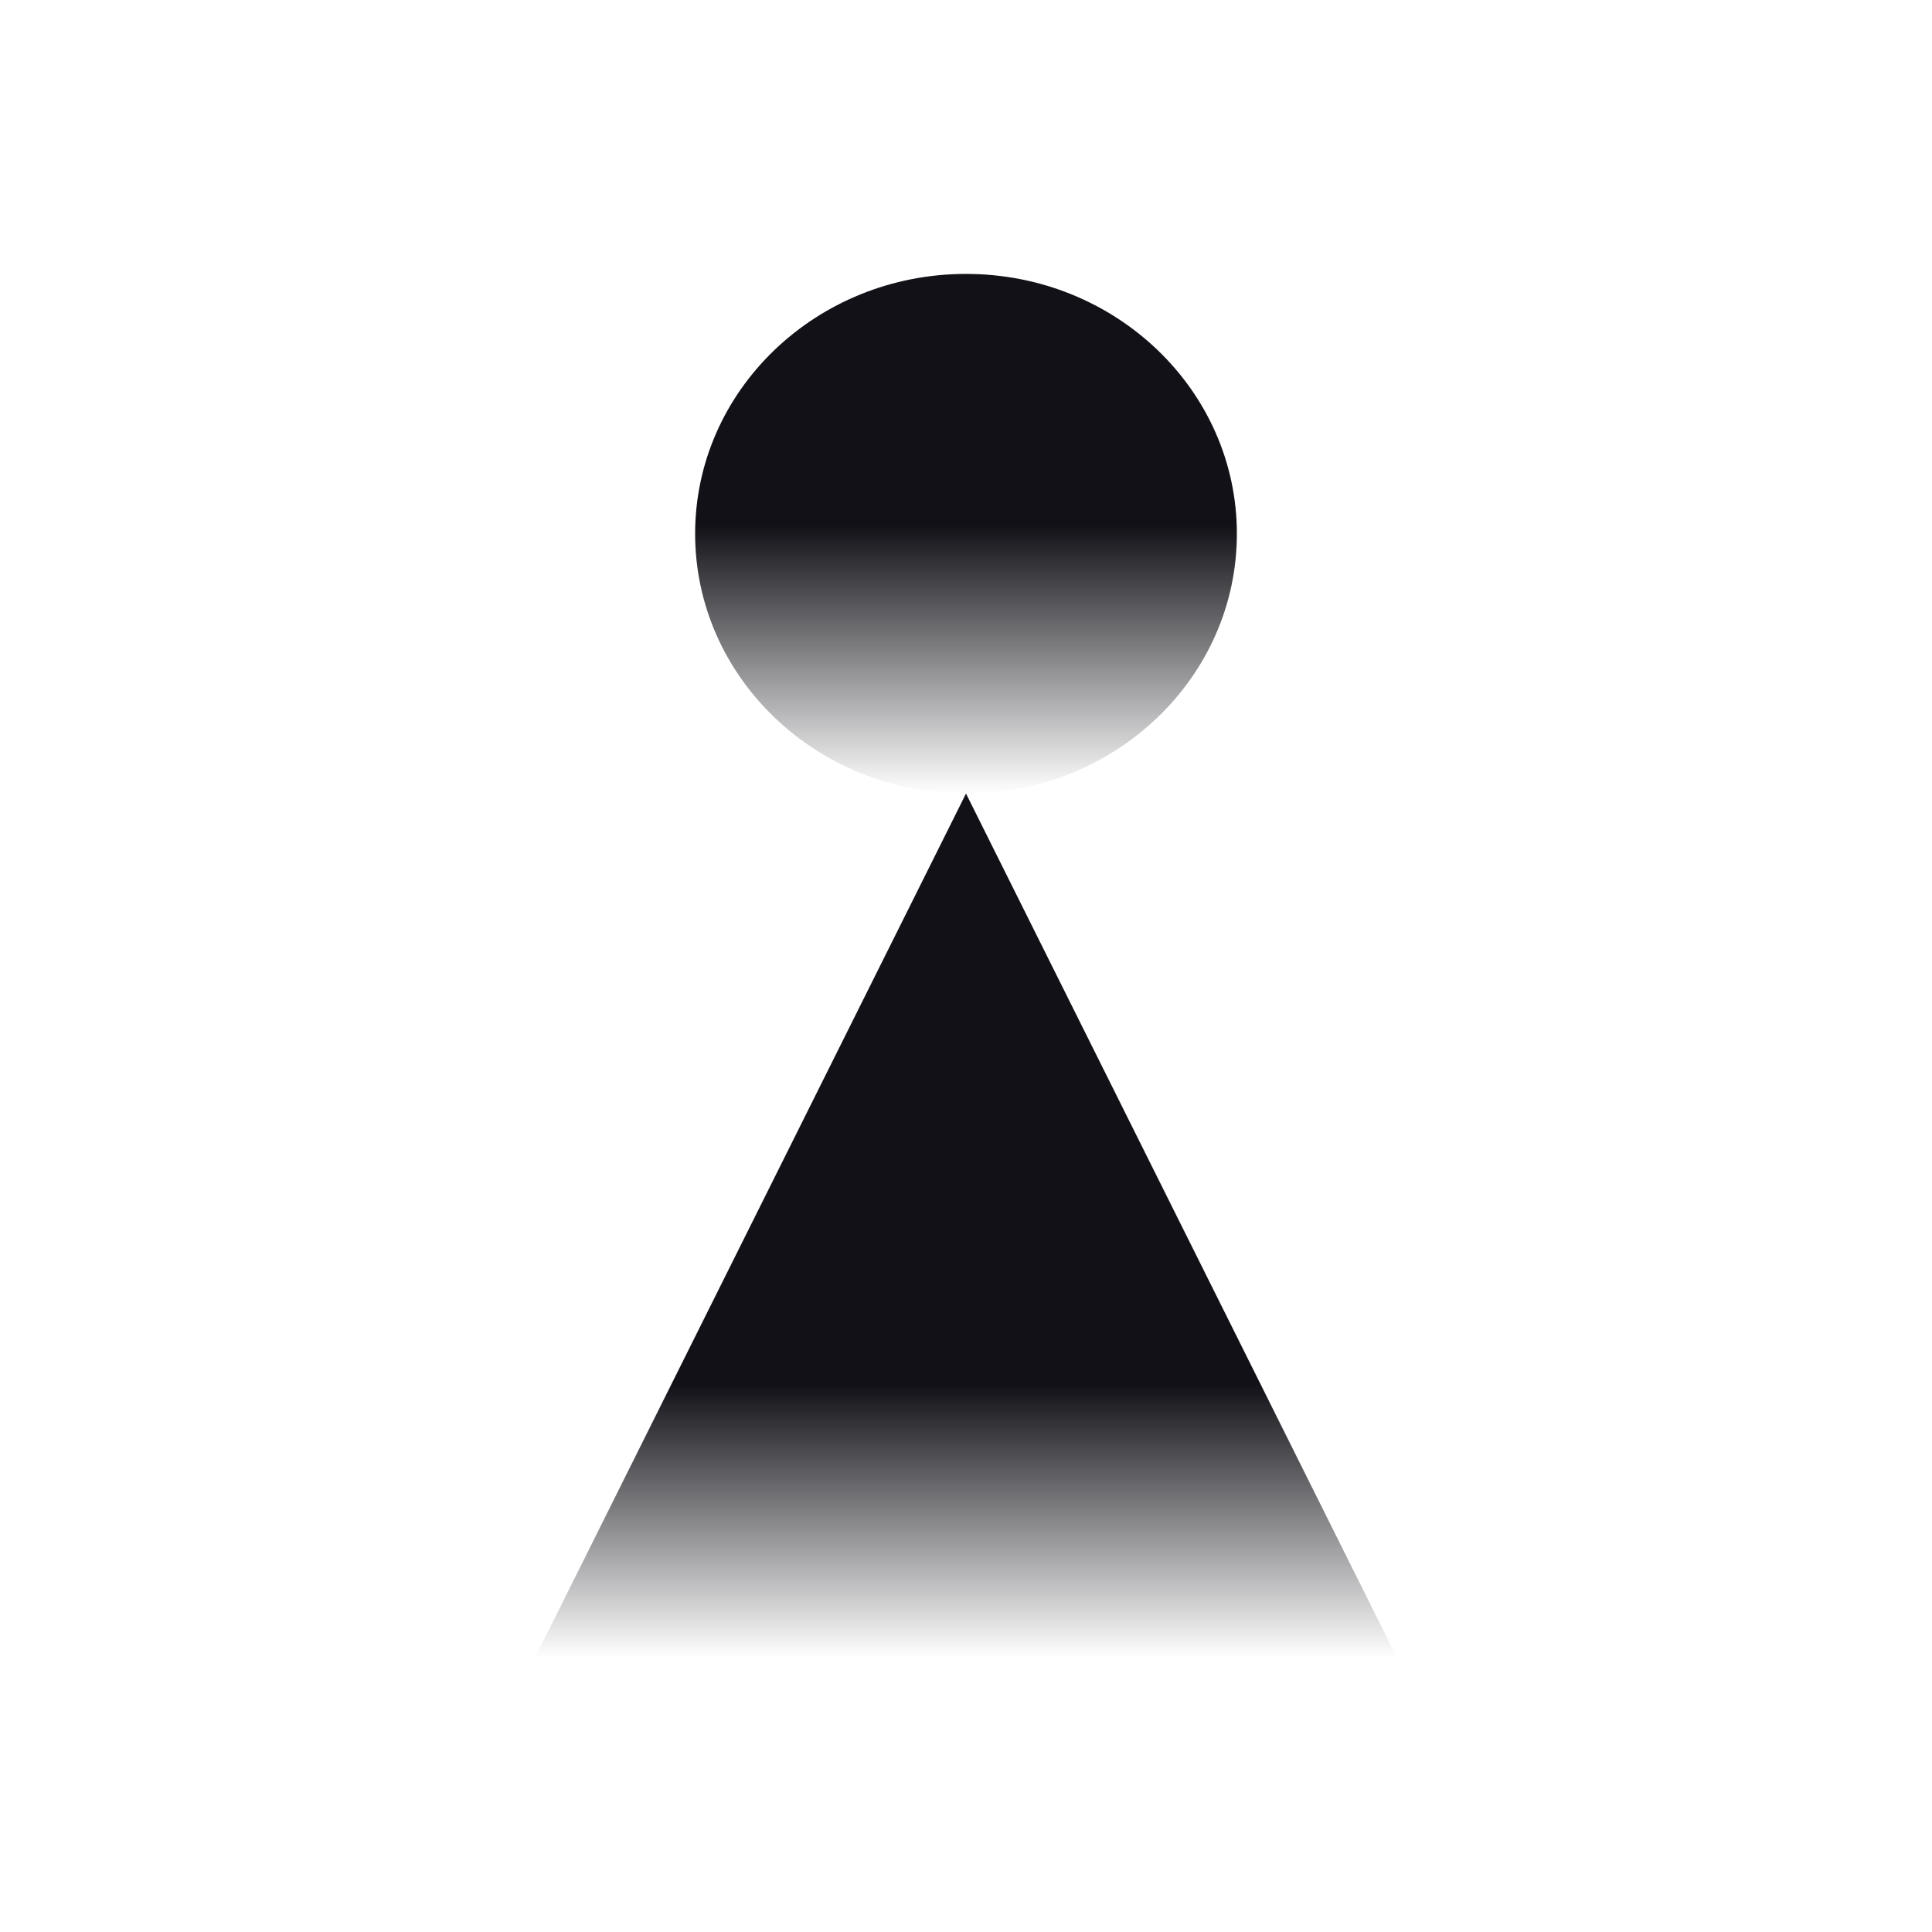
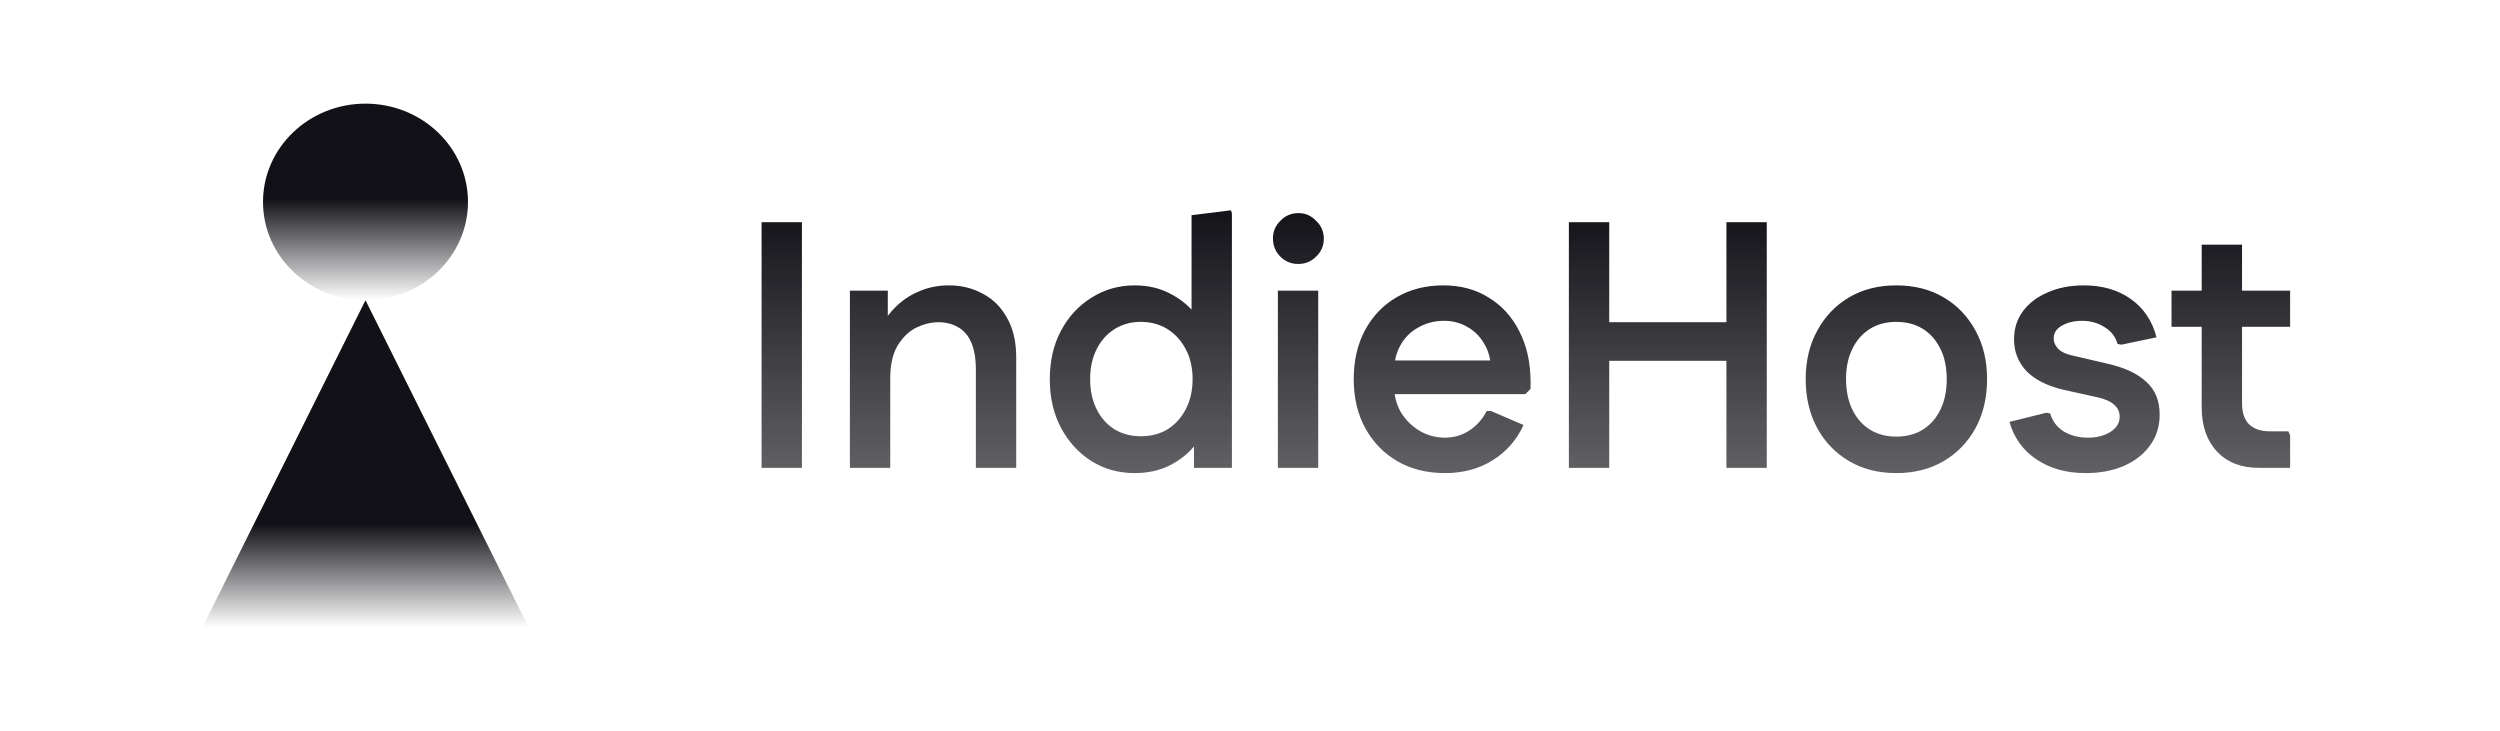
- <svg xmlns="http://www.w3.org/2000/svg" viewBox="0 0 50 50" fill="none">
-   <ellipse cx="25" cy="13.813" rx="7.01" ry="6.724" fill="url(#paint0_linear_277_777)" />
-   <path d="M25 20.537L13.841 42.911H36.158L25 20.537Z" fill="url(#paint1_linear_277_777)" />
+ <svg xmlns="http://www.w3.org/2000/svg" width="171" height="50" viewBox="0 0 171 50" fill="none">
+   <ellipse cx="25" cy="13.813" rx="7.01" ry="6.724" fill="url(#paint0_linear_354_4226)" />
+   <path d="M25 20.537L13.841 42.911H36.158L25 20.537Z" fill="url(#paint1_linear_354_4226)" />
+   <path d="M52.092 32V15.2H54.852V32H52.092ZM58.133 32V19.88H60.725V22.976L60.029 22.928C60.285 22.224 60.653 21.624 61.133 21.128C61.613 20.616 62.173 20.224 62.813 19.952C63.453 19.664 64.149 19.52 64.901 19.52C65.765 19.52 66.541 19.712 67.229 20.096C67.933 20.464 68.485 21.016 68.885 21.752C69.301 22.472 69.509 23.376 69.509 24.464V32H66.749V25.304C66.749 24.536 66.645 23.912 66.437 23.432C66.229 22.952 65.925 22.6 65.525 22.376C65.141 22.152 64.693 22.04 64.181 22.04C63.701 22.04 63.205 22.16 62.693 22.4C62.197 22.64 61.773 23.04 61.421 23.6C61.069 24.16 60.893 24.92 60.893 25.88V32H58.133ZM77.614 32.36C76.526 32.36 75.542 32.088 74.662 31.544C73.782 30.984 73.086 30.224 72.574 29.264C72.062 28.304 71.806 27.2 71.806 25.952C71.806 24.688 72.062 23.576 72.574 22.616C73.086 21.656 73.782 20.904 74.662 20.36C75.542 19.8 76.526 19.52 77.614 19.52C78.51 19.52 79.31 19.704 80.014 20.072C80.734 20.44 81.326 20.92 81.79 21.512C82.27 22.088 82.606 22.72 82.798 23.408V28.496C82.606 29.168 82.27 29.8 81.79 30.392C81.326 30.984 80.734 31.464 80.014 31.832C79.31 32.184 78.51 32.36 77.614 32.36ZM78.022 29.84C78.726 29.84 79.342 29.68 79.87 29.36C80.398 29.024 80.814 28.56 81.118 27.968C81.422 27.376 81.574 26.696 81.574 25.928C81.574 25.16 81.422 24.488 81.118 23.912C80.814 23.32 80.398 22.856 79.87 22.52C79.342 22.184 78.726 22.016 78.022 22.016C77.35 22.016 76.75 22.184 76.222 22.52C75.694 22.856 75.286 23.32 74.998 23.912C74.71 24.488 74.566 25.16 74.566 25.928C74.566 26.696 74.71 27.376 74.998 27.968C75.286 28.56 75.694 29.024 76.222 29.36C76.75 29.68 77.35 29.84 78.022 29.84ZM81.67 32V28.256L82.246 25.928L81.502 23.624V14.72L84.19 14.384L84.262 14.576V32H81.67ZM87.406 32V19.88H90.166V32H87.406ZM88.799 18.056C88.319 18.056 87.91 17.888 87.575 17.552C87.239 17.216 87.07 16.8 87.07 16.304C87.07 15.84 87.239 15.44 87.575 15.104C87.91 14.752 88.326 14.576 88.823 14.576C89.287 14.576 89.686 14.752 90.022 15.104C90.374 15.44 90.55 15.848 90.55 16.328C90.55 16.808 90.374 17.216 90.022 17.552C89.686 17.888 89.278 18.056 88.799 18.056ZM98.835 32.36C97.603 32.36 96.515 32.088 95.571 31.544C94.643 31 93.915 30.248 93.387 29.288C92.859 28.328 92.595 27.208 92.595 25.928C92.595 24.664 92.851 23.552 93.363 22.592C93.891 21.616 94.611 20.864 95.523 20.336C96.451 19.792 97.515 19.52 98.715 19.52C99.915 19.52 100.955 19.8 101.835 20.36C102.731 20.904 103.427 21.672 103.923 22.664C104.435 23.656 104.691 24.816 104.691 26.144V26.6L104.331 26.96H93.891V24.656H103.443L101.979 25.208C101.963 24.536 101.803 23.96 101.499 23.48C101.211 22.984 100.827 22.608 100.347 22.352C99.883 22.08 99.355 21.944 98.763 21.944C98.123 21.944 97.539 22.096 97.011 22.4C96.483 22.688 96.075 23.096 95.787 23.624C95.499 24.136 95.355 24.736 95.355 25.424V26.384C95.355 27.04 95.507 27.64 95.811 28.184C96.131 28.712 96.555 29.136 97.083 29.456C97.611 29.776 98.195 29.936 98.835 29.936C99.443 29.936 99.995 29.776 100.491 29.456C101.003 29.12 101.403 28.672 101.691 28.112H101.979L104.211 29.072C103.731 30.112 103.019 30.92 102.075 31.496C101.147 32.072 100.067 32.36 98.835 32.36ZM118.087 32V15.2H120.847V32H118.087ZM107.311 32V15.2H110.071V32H107.311ZM108.727 24.68V22.04H119.647V24.68H108.727ZM129.701 32.36C128.485 32.36 127.413 32.088 126.485 31.544C125.557 31 124.829 30.248 124.301 29.288C123.773 28.312 123.509 27.192 123.509 25.928C123.509 24.68 123.773 23.576 124.301 22.616C124.829 21.64 125.557 20.88 126.485 20.336C127.413 19.792 128.485 19.52 129.701 19.52C130.933 19.52 132.013 19.792 132.941 20.336C133.869 20.88 134.597 21.64 135.125 22.616C135.653 23.576 135.917 24.68 135.917 25.928C135.917 27.192 135.653 28.312 135.125 29.288C134.597 30.248 133.869 31 132.941 31.544C132.013 32.088 130.933 32.36 129.701 32.36ZM129.701 29.864C130.405 29.864 131.013 29.704 131.525 29.384C132.037 29.064 132.437 28.608 132.725 28.016C133.013 27.424 133.157 26.736 133.157 25.952C133.157 25.136 133.013 24.44 132.725 23.864C132.437 23.272 132.037 22.816 131.525 22.496C131.013 22.176 130.405 22.016 129.701 22.016C129.013 22.016 128.413 22.176 127.901 22.496C127.389 22.816 126.989 23.272 126.701 23.864C126.413 24.44 126.269 25.128 126.269 25.928C126.269 26.728 126.413 27.424 126.701 28.016C126.989 28.608 127.389 29.064 127.901 29.384C128.413 29.704 129.013 29.864 129.701 29.864ZM142.657 32.36C141.345 32.36 140.225 32.048 139.297 31.424C138.369 30.8 137.753 29.944 137.449 28.856L139.969 28.232L140.233 28.28C140.377 28.792 140.681 29.2 141.145 29.504C141.625 29.792 142.177 29.936 142.801 29.936C143.409 29.936 143.921 29.808 144.337 29.552C144.769 29.28 144.985 28.936 144.985 28.52C144.985 28.168 144.857 27.888 144.601 27.68C144.361 27.456 143.985 27.288 143.473 27.176L141.193 26.672C140.073 26.416 139.217 25.992 138.625 25.4C138.049 24.792 137.761 24.064 137.761 23.216C137.761 22.48 137.961 21.84 138.361 21.296C138.777 20.736 139.345 20.304 140.065 20C140.785 19.68 141.609 19.52 142.537 19.52C143.801 19.52 144.873 19.832 145.753 20.456C146.633 21.08 147.217 21.952 147.505 23.072L145.105 23.576L144.841 23.528C144.713 23.048 144.417 22.664 143.953 22.376C143.505 22.088 142.993 21.944 142.417 21.944C141.873 21.944 141.409 22.056 141.025 22.28C140.657 22.488 140.473 22.776 140.473 23.144C140.473 23.416 140.585 23.664 140.809 23.888C141.033 24.096 141.385 24.248 141.865 24.344L144.145 24.872C145.329 25.144 146.217 25.56 146.809 26.12C147.417 26.664 147.721 27.408 147.721 28.352C147.721 29.168 147.497 29.88 147.049 30.488C146.617 31.08 146.017 31.544 145.249 31.88C144.497 32.2 143.633 32.36 142.657 32.36ZM154.484 32C153.3 32 152.356 31.632 151.652 30.896C150.948 30.144 150.596 29.136 150.596 27.872V16.736H153.356V27.584C153.356 28.224 153.516 28.704 153.836 29.024C154.172 29.344 154.652 29.504 155.276 29.504H156.524L156.644 29.768V32H154.484ZM148.532 22.352V19.88H156.644V22.352H148.532Z" fill="url(#paint2_linear_354_4226)" />
  <defs>
-     <linearGradient id="paint0_linear_277_777" x1="25" y1="7.089" x2="25" y2="20.537" gradientUnits="userSpaceOnUse">
+     <linearGradient id="paint0_linear_354_4226" x1="25" y1="7.089" x2="25" y2="20.537" gradientUnits="userSpaceOnUse">
      <stop offset="0.484" stop-color="#111117" />
      <stop offset="1" stop-color="#111117" stop-opacity="0" />
    </linearGradient>
-     <linearGradient id="paint1_linear_277_777" x1="25" y1="20.537" x2="25" y2="42.911" gradientUnits="userSpaceOnUse">
+     <linearGradient id="paint1_linear_354_4226" x1="25" y1="20.537" x2="25" y2="42.911" gradientUnits="userSpaceOnUse">
      <stop offset="0.684" stop-color="#111117" />
+       <stop offset="1" stop-color="#111117" stop-opacity="0" />
+     </linearGradient>
+     <linearGradient id="paint2_linear_354_4226" x1="104" y1="14" x2="104" y2="68.5" gradientUnits="userSpaceOnUse">
+       <stop stop-color="#111117" />
      <stop offset="1" stop-color="#111117" stop-opacity="0" />
    </linearGradient>
  </defs>
</svg>
